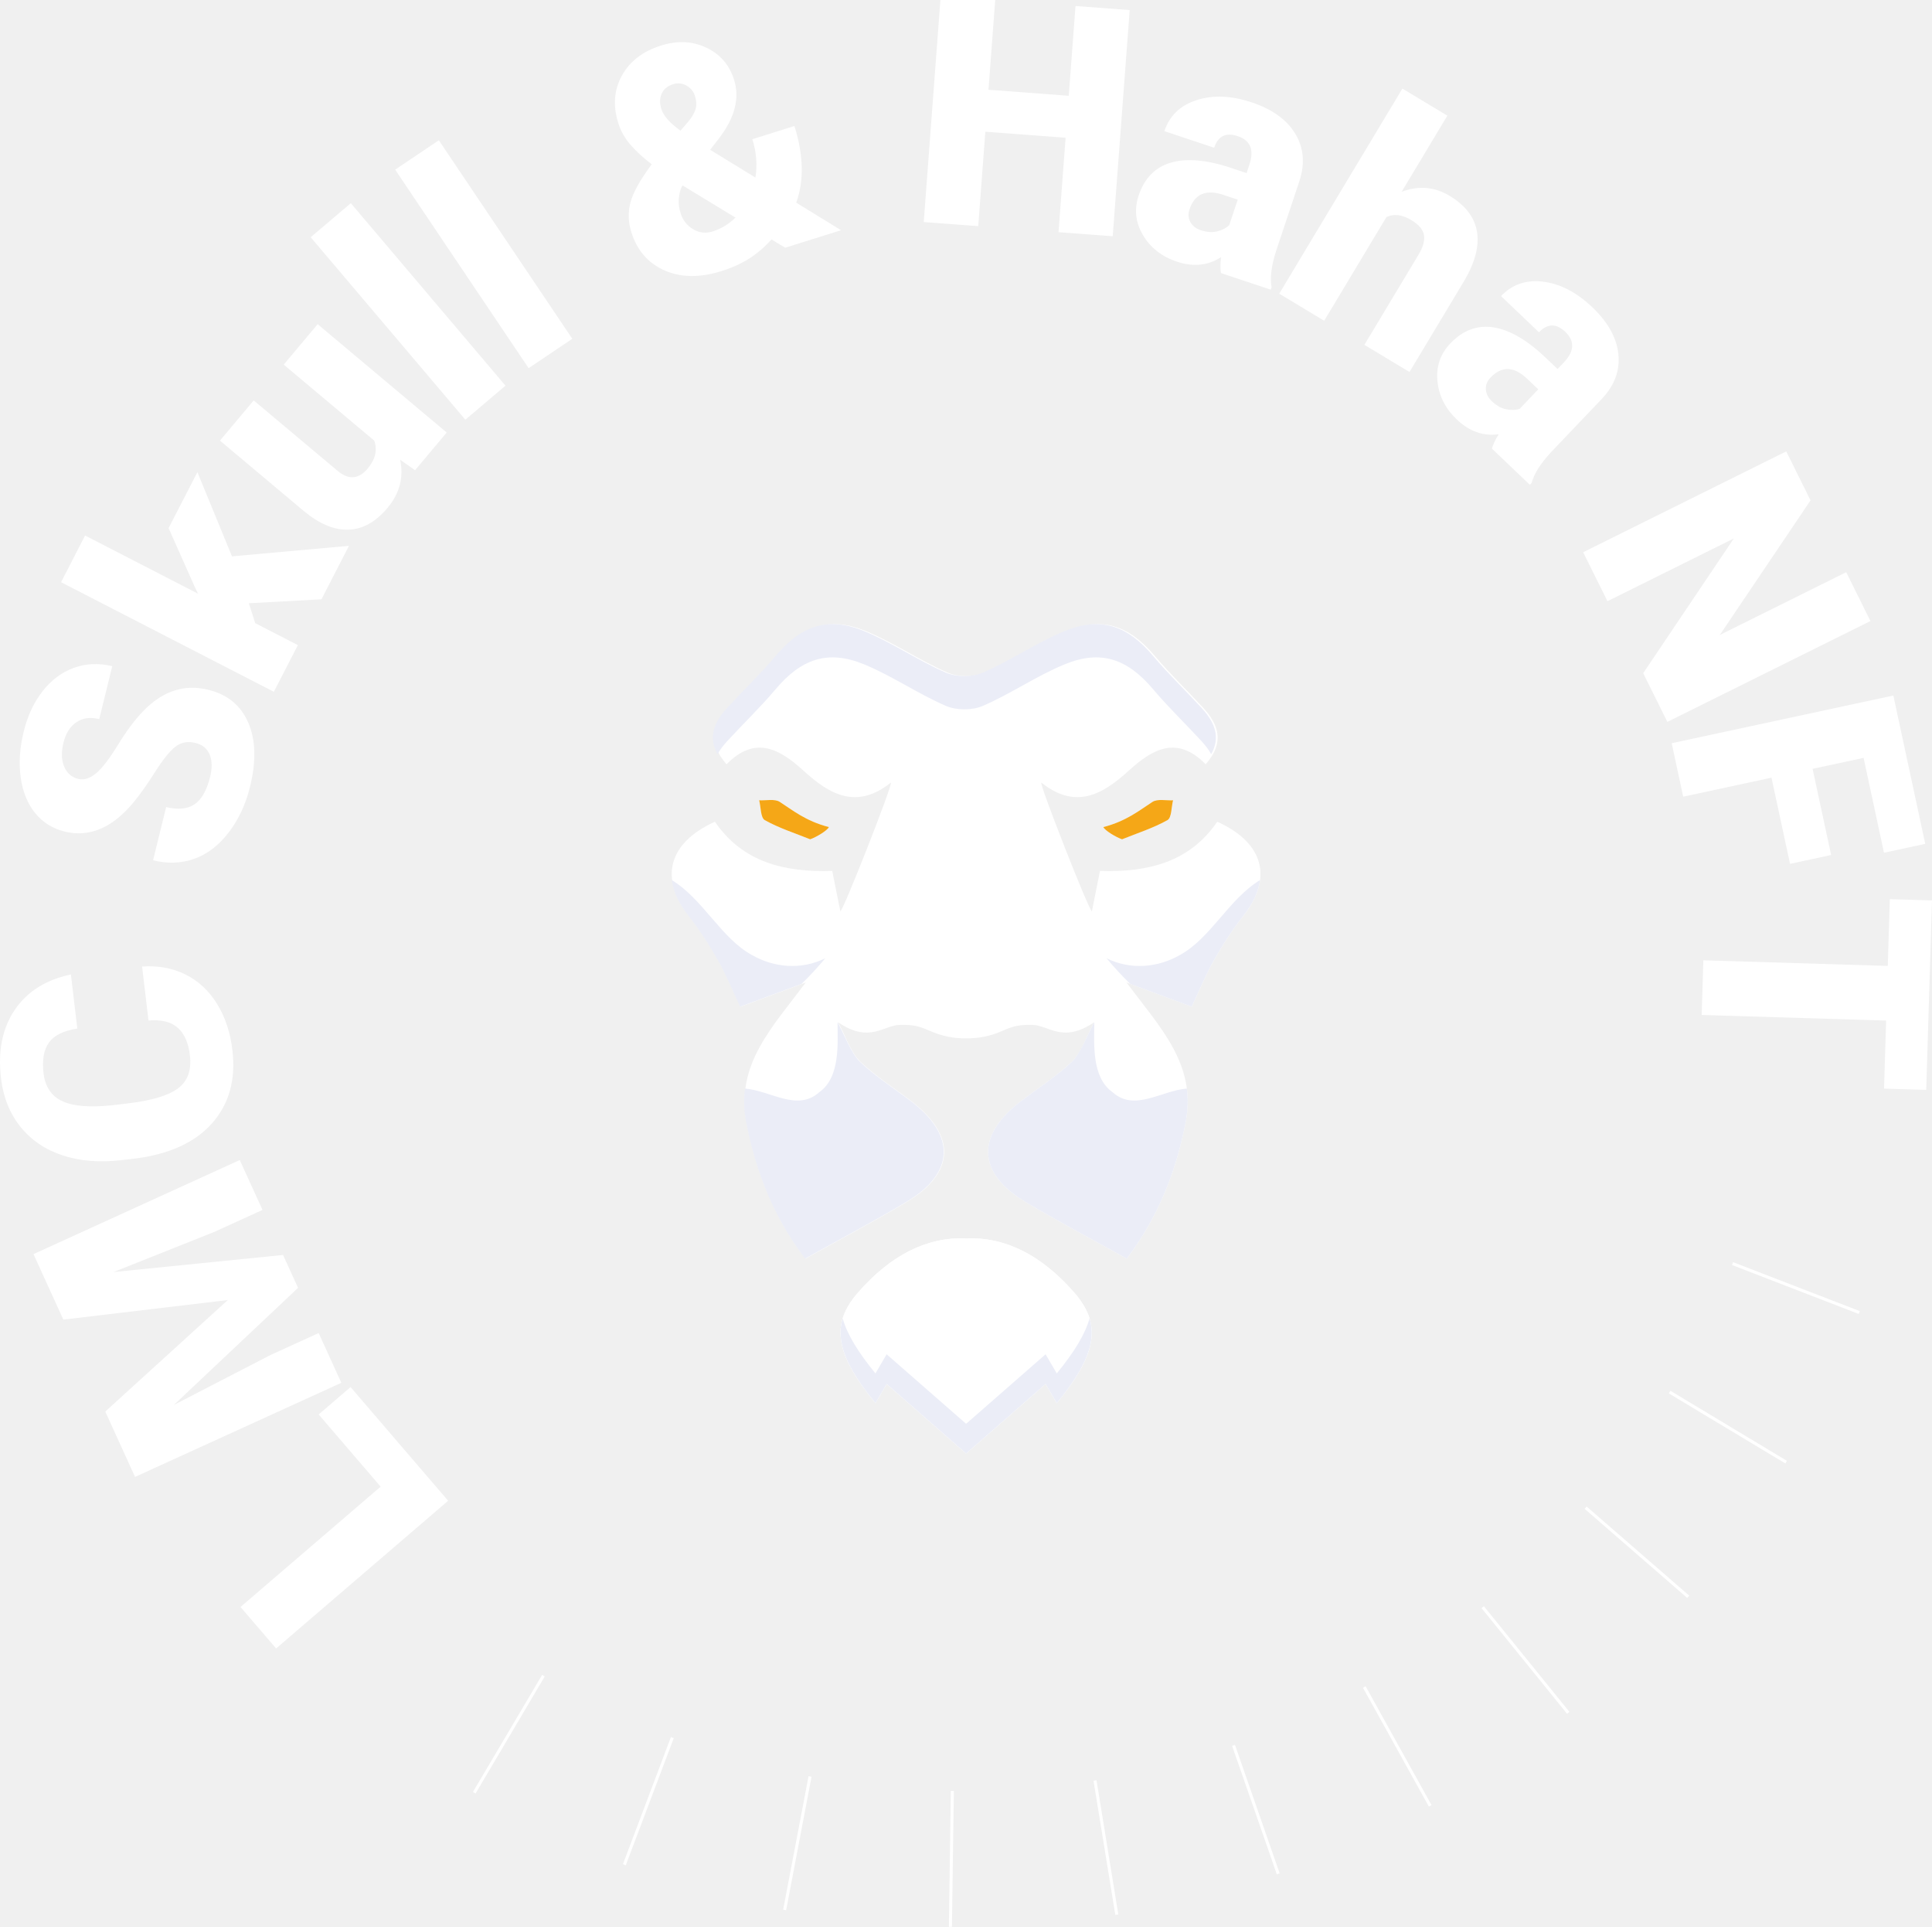
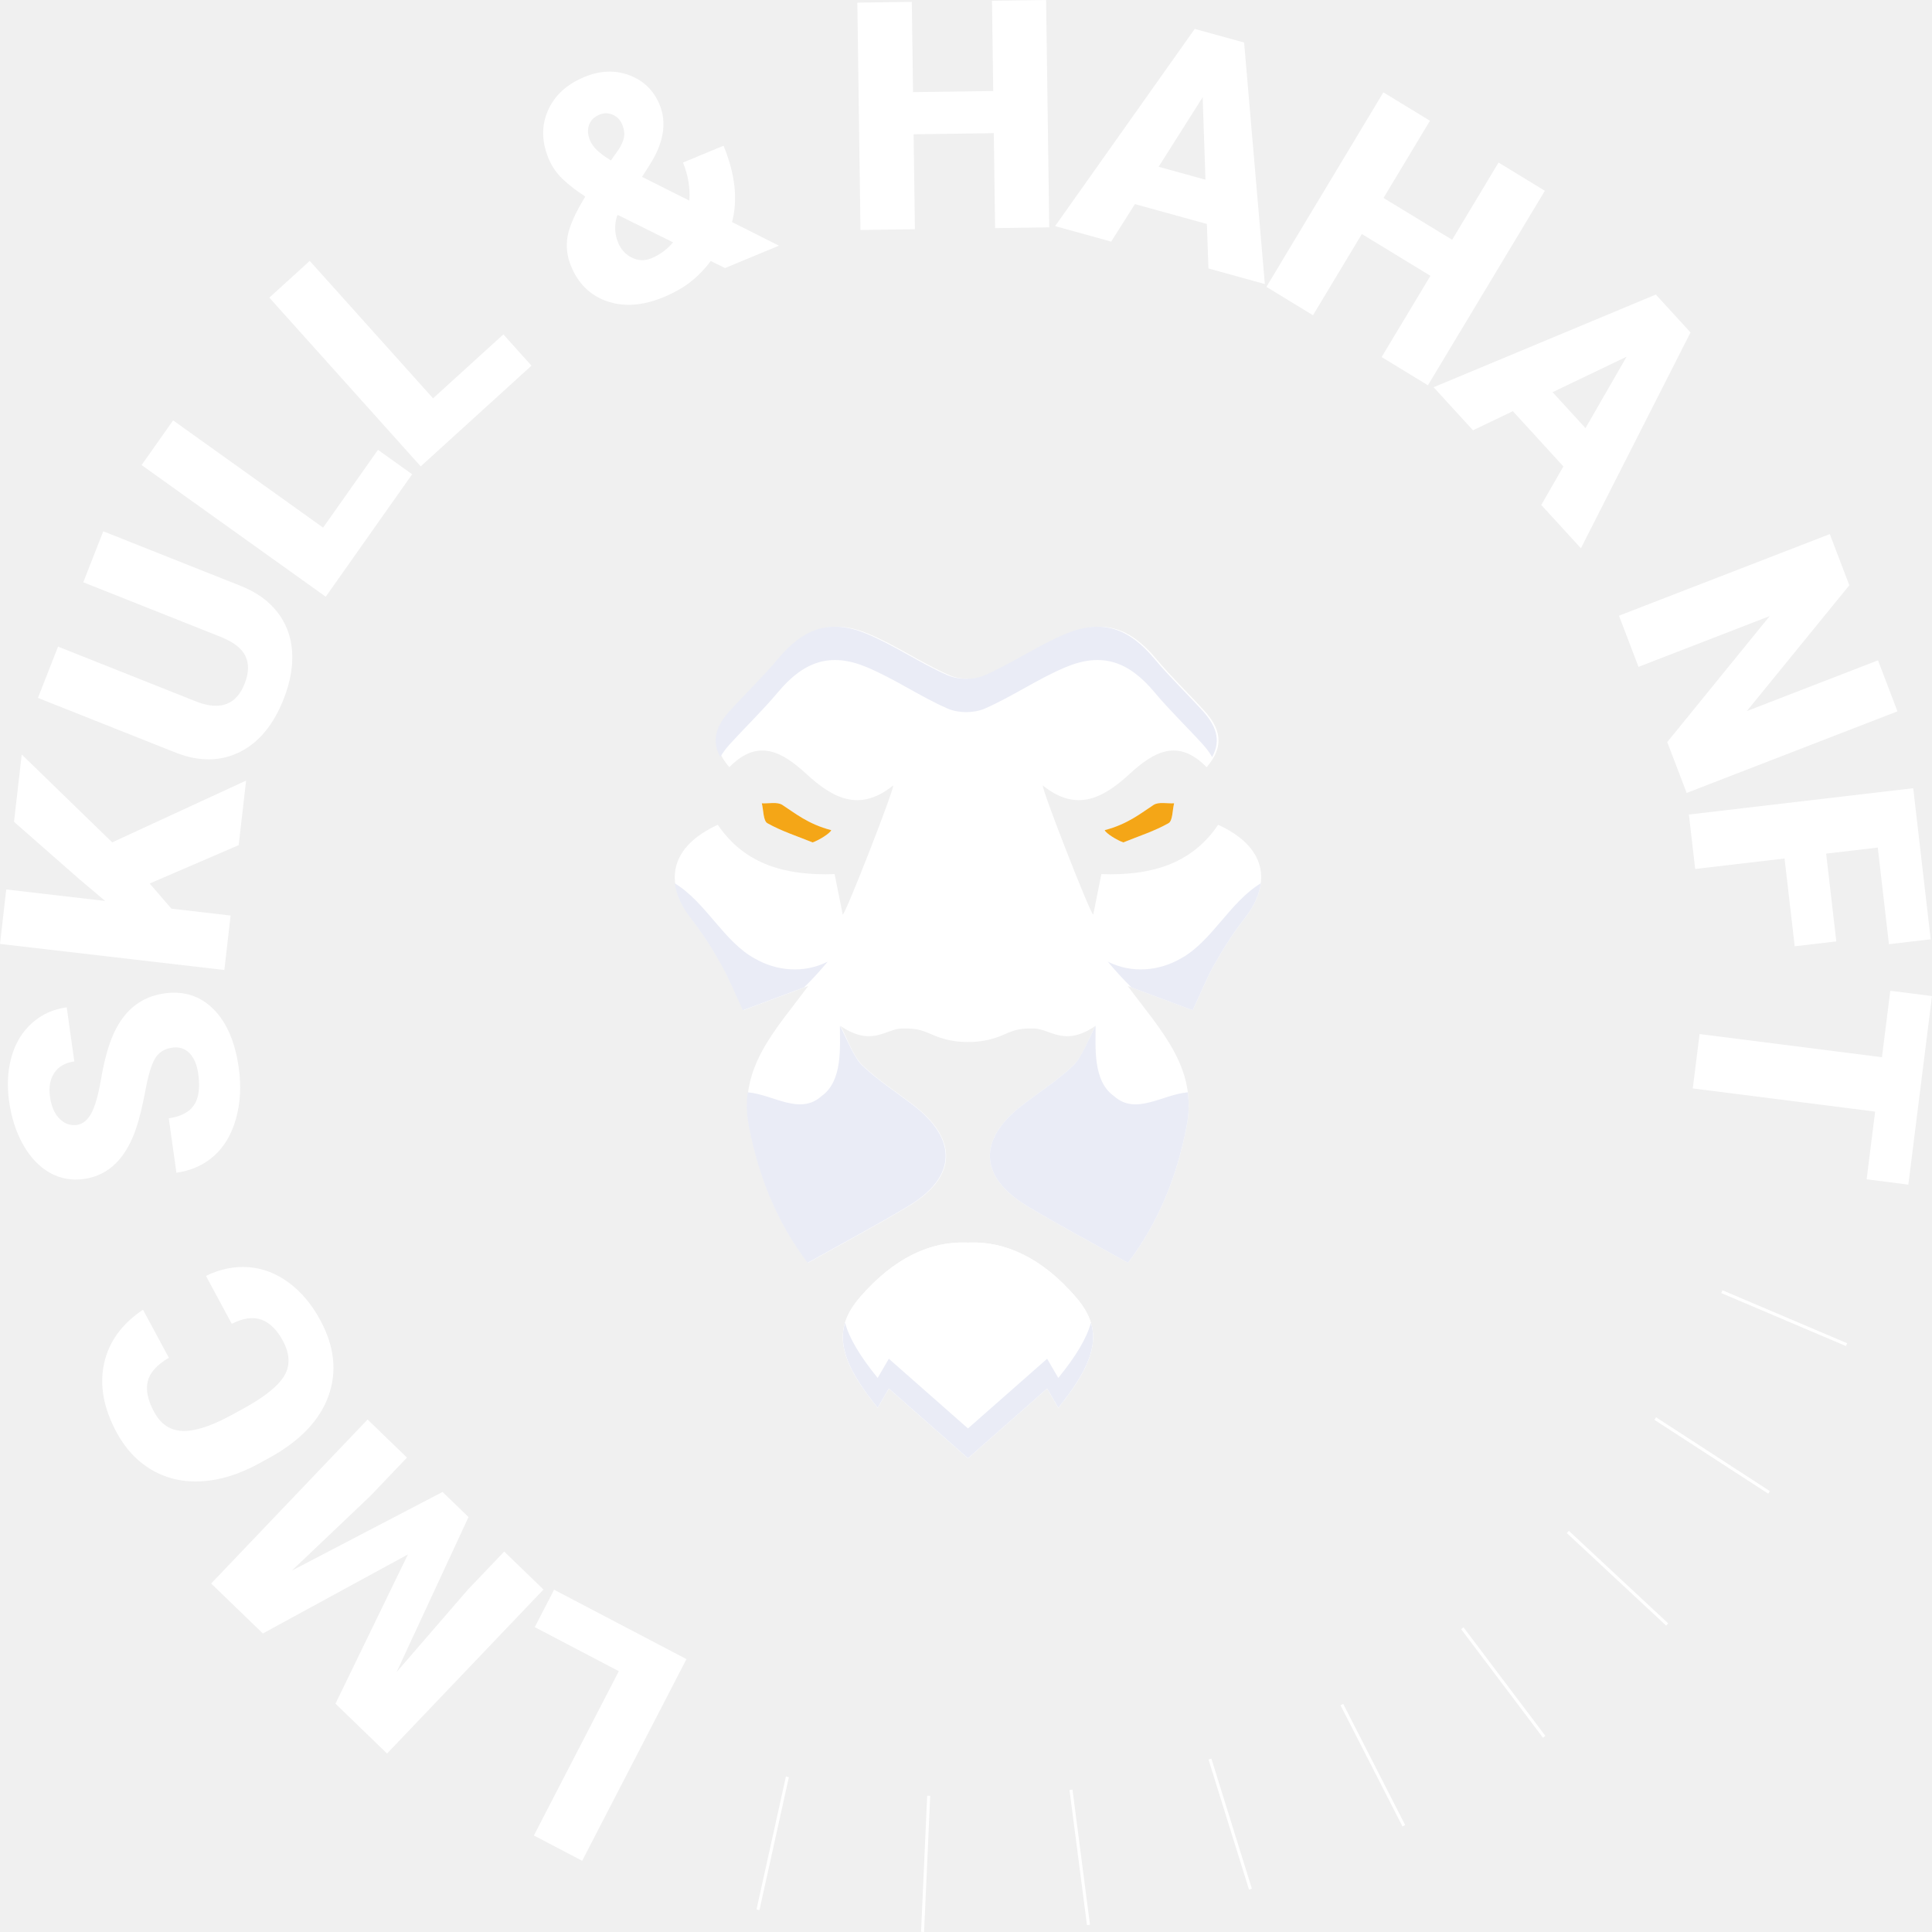
- <svg xmlns="http://www.w3.org/2000/svg" version="1.1" id="레이어_1" x="0px" y="0px" viewBox="0 0 218.095 217.471" style="enable-background:new 0 0 218.095 217.471;" xml:space="preserve">
+ <svg xmlns="http://www.w3.org/2000/svg" version="1.1" id="레이어_1" x="0px" y="0px" viewBox="0 0 218 218" style="enable-background:new 0 0 218 218;" xml:space="preserve">
  <style type="text/css">
	.st0{fill:#FFFFFF;}
- 	.st1{fill:#EBEDF7;}
- 	.st2{fill:#F5A717;}
+ 	.st1{fill:#EAECF6;}
+ 	.st2{fill:#F4A617;}
</style>
  <g>
-     <path class="st0" d="M42.968,167.787l-6.995-8.149l3.602-3.091l11.014,12.831l-19.419,16.671l-4.02-4.682L42.968,167.787z" />
-     <path class="st0" d="M11.884,159.311l13.831-12.586L7.15,148.932l-3.369-7.389l23.285-10.619l2.568,5.629l-5.438,2.48l-11.38,4.533   l19.137-1.927l1.692,3.71l-14.011,13.21l10.9-5.628l5.438-2.48l2.56,5.614l-23.287,10.62L11.884,159.311z" />
-     <path class="st0" d="M16.041,109.086c1.778-0.127,3.396,0.166,4.855,0.878s2.655,1.813,3.585,3.302   c0.932,1.489,1.517,3.246,1.755,5.271c0.396,3.34-0.382,6.099-2.332,8.276c-1.948,2.177-4.908,3.5-8.877,3.969l-1.257,0.148   c-2.49,0.293-4.721,0.119-6.691-0.528c-1.971-0.647-3.561-1.725-4.771-3.233c-1.21-1.51-1.941-3.334-2.195-5.476   c-0.363-3.084,0.155-5.659,1.557-7.725c1.402-2.065,3.515-3.395,6.336-3.987l0.721,6.11c-1.542,0.229-2.607,0.75-3.196,1.563   c-0.588,0.813-0.794,1.97-0.616,3.471c0.181,1.524,0.882,2.575,2.107,3.149c1.224,0.575,3.089,0.732,5.596,0.472l1.797-0.212   c2.712-0.32,4.61-0.89,5.693-1.708c1.084-0.818,1.527-2.06,1.33-3.724c-0.166-1.408-0.625-2.445-1.376-3.112   c-0.751-0.666-1.852-0.938-3.301-0.813L16.041,109.086z" />
-     <path class="st0" d="M22.072,83.85c-0.876-0.215-1.635-0.073-2.277,0.427c-0.642,0.5-1.415,1.465-2.322,2.896   c-0.905,1.431-1.726,2.582-2.458,3.451c-2.372,2.832-4.941,3.908-7.707,3.229c-1.378-0.338-2.494-1.038-3.35-2.1   c-0.855-1.061-1.396-2.396-1.621-4.009c-0.226-1.612-0.114-3.334,0.336-5.167c0.439-1.786,1.151-3.31,2.137-4.57   c0.985-1.26,2.164-2.139,3.534-2.634c1.371-0.496,2.813-0.558,4.327-0.187l-1.468,5.975c-1.013-0.249-1.874-0.131-2.585,0.352   c-0.71,0.483-1.195,1.254-1.455,2.312c-0.262,1.07-0.233,1.973,0.086,2.709c0.32,0.736,0.845,1.194,1.572,1.373   c0.638,0.156,1.299-0.043,1.985-0.599c0.685-0.555,1.515-1.625,2.488-3.208c0.975-1.583,1.916-2.849,2.823-3.795   c2.209-2.307,4.672-3.125,7.393-2.457c2.173,0.534,3.68,1.772,4.518,3.715c0.838,1.944,0.905,4.344,0.204,7.2   c-0.495,2.015-1.304,3.75-2.428,5.205c-1.124,1.456-2.416,2.441-3.877,2.958c-1.459,0.516-3.009,0.573-4.648,0.17l1.477-6.009   c1.331,0.328,2.397,0.225,3.198-0.31c0.801-0.533,1.391-1.573,1.771-3.121c0.243-0.99,0.223-1.825-0.063-2.504   C23.376,84.475,22.847,84.04,22.072,83.85z" />
-     <path class="st0" d="M28.091,68.082l0.721,2.249l4.814,2.479l-2.713,5.266L6.893,65.708l2.712-5.267l12.753,6.566l-0.43-0.893   l-2.896-6.513l3.252-6.313l3.904,9.504l13.206-1.188l-3.106,6.033L28.091,68.082z" />
-     <path class="st0" d="M45.167,51.883c0.424,1.993-0.051,3.806-1.422,5.439c-1.34,1.598-2.82,2.417-4.438,2.459   c-1.618,0.042-3.298-0.669-5.04-2.13l-9.438-7.922l3.809-4.538l9.466,7.945c1.248,1.047,2.38,0.964,3.397-0.248   c0.873-1.041,1.122-2.094,0.746-3.158l-10.219-8.578l3.831-4.564l14.568,12.228l-3.571,4.254L45.167,51.883z" />
-     <path class="st0" d="M57.062,43.528l-4.531,3.841l-17.46-20.595l4.533-3.843L57.062,43.528z" />
-     <path class="st0" d="M64.605,38.235l-4.931,3.316L44.608,19.146l4.93-3.315L64.605,38.235z" />
-     <path class="st0" d="M73.572,18.546c-0.954-0.732-1.751-1.465-2.392-2.198c-0.641-0.732-1.104-1.552-1.387-2.457   c-0.616-1.968-0.477-3.759,0.418-5.372c0.896-1.612,2.371-2.741,4.43-3.385c1.846-0.578,3.548-0.494,5.107,0.252   c1.56,0.746,2.6,1.953,3.121,3.619c0.652,2.08,0.084,4.284-1.705,6.613l-0.997,1.288l5.108,3.134   c0.229-1.421,0.115-2.866-0.344-4.332l4.748-1.486c1.032,3.299,1.1,6.182,0.202,8.649l5.063,3.112l-6.308,1.974l-1.545-0.934   c-0.765,0.853-1.595,1.566-2.489,2.142c-0.894,0.574-1.957,1.055-3.187,1.44c-2.416,0.756-4.549,0.727-6.401-0.087   c-1.85-0.814-3.1-2.255-3.748-4.326c-0.354-1.129-0.385-2.242-0.097-3.34c0.288-1.097,1.075-2.516,2.36-4.257L73.572,18.546z    M74.654,12.295c0.245,0.783,0.968,1.601,2.167,2.453l0.904-1.056c0.408-0.497,0.676-0.96,0.798-1.392   c0.123-0.431,0.099-0.921-0.072-1.469c-0.162-0.514-0.481-0.905-0.957-1.174c-0.478-0.268-0.979-0.32-1.505-0.155   c-0.626,0.196-1.056,0.549-1.289,1.057C74.467,11.068,74.451,11.647,74.654,12.295z M80.422,26.128   c0.983-0.308,1.852-0.832,2.603-1.57l-5.961-3.623l-0.118,0.147c-0.393,0.982-0.435,1.967-0.127,2.95   c0.256,0.817,0.729,1.429,1.423,1.838C78.934,26.281,79.661,26.367,80.422,26.128z" />
-     <path class="st0" d="M125.61,26.662l-6.118-0.459l0.8-10.658l-9.062-0.68l-0.801,10.657l-6.152-0.461l1.915-25.522L112.346,0   l-0.76,10.131l9.062,0.681l0.761-10.132l6.117,0.46L125.61,26.662z" />
-     <path class="st0" d="M137.828,30.818c-0.077-0.434-0.075-1.032,0.007-1.796c-1.468,0.956-3.13,1.125-4.987,0.505   c-1.7-0.567-2.975-1.563-3.82-2.988c-0.847-1.425-1.011-2.916-0.492-4.472c0.652-1.957,1.868-3.194,3.647-3.713   s4.047-0.318,6.804,0.601l1.734,0.579l0.319-0.956c0.555-1.665,0.115-2.736-1.319-3.213c-1.334-0.446-2.222-0.009-2.66,1.31   l-5.62-1.874c0.582-1.743,1.796-2.912,3.643-3.504c1.848-0.594,3.922-0.508,6.223,0.26s3.932,1.935,4.891,3.502   c0.96,1.568,1.131,3.336,0.512,5.303l-2.664,7.988c-0.53,1.665-0.698,3.017-0.501,4.058l-0.095,0.283L137.828,30.818z    M135.534,25.976c0.699,0.234,1.33,0.277,1.893,0.131c0.561-0.146,1.004-0.375,1.331-0.687l0.962-2.885l-1.634-0.545   c-1.956-0.652-3.228-0.1-3.813,1.656c-0.17,0.512-0.137,0.982,0.103,1.415C134.613,25.493,135,25.798,135.534,25.976z" />
-     <path class="st0" d="M158.227,21.641c1.906-0.714,3.703-0.565,5.391,0.449c1.798,1.08,2.835,2.427,3.109,4.041   c0.273,1.614-0.203,3.466-1.432,5.558l-6.183,10.292l-5.093-3.06l6.109-10.171c0.52-0.864,0.725-1.604,0.617-2.223   c-0.107-0.618-0.582-1.18-1.426-1.687c-1.046-0.628-1.982-0.74-2.813-0.336l-7.023,11.693l-5.078-3.05l13.903-23.145l5.078,3.05   L158.227,21.641z" />
-     <path class="st0" d="M168.413,50.631c0.113-0.425,0.369-0.967,0.768-1.622c-1.734,0.241-3.311-0.314-4.728-1.664   c-1.298-1.237-2.026-2.68-2.187-4.331c-0.16-1.649,0.325-3.068,1.457-4.256c1.423-1.493,3.05-2.097,4.881-1.809   c1.83,0.287,3.797,1.433,5.901,3.438l1.322,1.261l0.695-0.729c1.21-1.271,1.269-2.428,0.175-3.47   c-1.019-0.97-2.008-0.951-2.967,0.055l-4.288-4.087c1.269-1.33,2.864-1.871,4.788-1.623c1.923,0.249,3.764,1.21,5.52,2.883   c1.757,1.674,2.735,3.424,2.938,5.25c0.201,1.827-0.396,3.5-1.794,5.016l-5.809,6.097c-1.188,1.28-1.914,2.433-2.179,3.459   l-0.206,0.216L168.413,50.631z M168.394,45.273c0.534,0.509,1.087,0.817,1.657,0.923c0.57,0.107,1.069,0.088,1.497-0.054   l2.098-2.202l-1.247-1.188c-1.493-1.424-2.879-1.464-4.156-0.124c-0.371,0.391-0.541,0.832-0.509,1.324   C167.768,44.445,167.987,44.885,168.394,45.273z" />
-     <path class="st0" d="M188.221,81.473l-2.728-5.496l10.231-15.206l-14.265,7.081l-2.743-5.526l22.925-11.38l2.742,5.527   l-10.239,15.19l14.266-7.082l2.735,5.511L188.221,81.473z" />
-     <path class="st0" d="M202.067,97.495l-2.092-9.727l-9.967,2.145l-1.298-6.032l25.021-5.382l3.6,16.738l-4.657,1.002l-2.302-10.707   l-5.757,1.238l2.092,9.727L202.067,97.495z" />
-     <path class="st0" d="M212.682,122.862l0.234-7.679l-20.82-0.634l0.188-6.167l20.819,0.634l0.23-7.538l4.761,0.146l-0.651,21.383   L212.682,122.862z" />
-   </g>
-   <g>
+     <g>
+       <path class="st0" d="M69.826,188.571L60.34,183.6l2.182-4.22l14.935,7.827L65.69,209.965l-5.449-2.856L69.826,188.571z" />
+       <path class="st0" d="M37.853,192.237l8.176-16.842l-16.369,8.921l-5.834-5.638l17.651-18.506l4.444,4.296l-4.121,4.321    l-8.866,8.431l17.002-8.872l2.93,2.831l-8.114,17.489l8.019-9.274l4.121-4.321l4.432,4.283l-17.65,18.506L37.853,192.237z" />
+       <path class="st0" d="M23.24,143.969c1.598-0.778,3.203-1.107,4.816-0.984c1.611,0.122,3.122,0.705,4.533,1.745    c1.409,1.041,2.598,2.46,3.565,4.257c1.597,2.964,1.894,5.822,0.893,8.572c-1,2.751-3.25,5.081-6.748,6.989l-1.109,0.605    c-2.194,1.197-4.322,1.861-6.383,1.99c-2.061,0.129-3.93-0.284-5.606-1.24c-1.676-0.956-3.025-2.385-4.048-4.285    c-1.474-2.737-1.943-5.326-1.407-7.771c0.536-2.443,1.999-4.465,4.39-6.063l2.919,5.422c-1.342,0.786-2.135,1.666-2.38,2.641    c-0.244,0.975-0.009,2.13,0.709,3.461c0.728,1.353,1.765,2.07,3.11,2.152c1.345,0.081,3.128-0.464,5.349-1.637l1.586-0.865    c2.39-1.304,3.935-2.538,4.636-3.702c0.701-1.164,0.653-2.484-0.143-3.961c-0.672-1.25-1.478-2.045-2.419-2.387    c-0.941-0.342-2.058-0.187-3.353,0.466L23.24,143.969z" />
+       <path class="st0" d="M19.428,118.213c-0.889,0.127-1.537,0.543-1.946,1.247c-0.407,0.705-0.764,1.892-1.073,3.561    c-0.307,1.669-0.638,3.044-0.994,4.127c-1.144,3.52-3.119,5.48-5.927,5.88c-1.398,0.199-2.69-0.035-3.873-0.703    c-1.183-0.668-2.179-1.709-2.984-3.126c-0.806-1.416-1.341-3.06-1.603-4.933c-0.257-1.826-0.162-3.508,0.281-5.049    c0.443-1.54,1.207-2.796,2.29-3.769c1.083-0.973,2.393-1.569,3.929-1.787l0.858,6.106c-1.029,0.146-1.78,0.578-2.258,1.292    c-0.476,0.714-0.64,1.612-0.488,2.694c0.155,1.093,0.515,1.923,1.084,2.488c0.568,0.565,1.222,0.795,1.96,0.691    c0.649-0.092,1.184-0.525,1.612-1.298s0.799-2.077,1.113-3.913c0.313-1.835,0.715-3.365,1.203-4.585    c1.185-2.969,3.159-4.649,5.92-5.042c2.207-0.315,4.058,0.277,5.552,1.772c1.496,1.496,2.448,3.703,2.858,6.622    c0.289,2.059,0.184,3.976-0.316,5.749c-0.5,1.773-1.328,3.173-2.486,4.198c-1.158,1.025-2.569,1.655-4.233,1.893l-0.863-6.141    c1.353-0.193,2.3-0.686,2.841-1.482c0.543-0.795,0.703-1.983,0.48-3.565c-0.142-1.012-0.472-1.781-0.987-2.306    C20.865,118.308,20.215,118.101,19.428,118.213z" />
+       <path class="st0" d="M16.887,99.692l2.458,2.839l6.676,0.777l-0.706,6.144L0,106.508l0.705-6.144l11.163,1.298l-2.972-2.509    l-7.315-6.422l0.872-7.596l10.208,9.915l15.107-6.97l-0.835,7.282L16.887,99.692z" />
+       <path class="st0" d="M11.652,59.949l15.516,6.165c1.758,0.699,3.133,1.68,4.123,2.946c0.992,1.265,1.546,2.736,1.667,4.413    c0.121,1.677-0.196,3.477-0.951,5.4c-1.14,2.907-2.786,4.898-4.939,5.974c-2.154,1.077-4.539,1.114-7.156,0.112l-15.63-6.211    l2.268-5.785l15.744,6.256c2.621,0.965,4.392,0.267,5.318-2.093c0.467-1.19,0.495-2.222,0.084-3.092    c-0.411-0.871-1.351-1.597-2.816-2.179L9.396,65.702L11.652,59.949z" />
+       <path class="st0" d="M36.459,59.536l6.193-8.778l3.853,2.756l-9.75,13.819L15.977,52.476l3.557-5.042L36.459,59.536z" />
+       <path class="st0" d="M48.864,44.947l7.937-7.216l3.167,3.53L47.472,52.623L30.39,33.584l4.56-4.146L48.864,44.947z" />
+       <path class="st0" d="M66.043,22.177c-1.009-0.648-1.864-1.309-2.564-1.985c-0.699-0.674-1.23-1.452-1.59-2.332    c-0.784-1.911-0.802-3.711-0.055-5.4c0.747-1.689,2.112-2.946,4.098-3.77c1.779-0.739,3.476-0.805,5.088-0.198    c1.612,0.607,2.75,1.72,3.413,3.338c0.828,2.02,0.457,4.271-1.112,6.753l-0.877,1.374l5.34,2.681    c0.103-1.441-0.136-2.873-0.719-4.295l4.578-1.902c1.313,3.203,1.632,6.076,0.957,8.618l5.295,2.661l-6.083,2.527l-1.614-0.797    c-0.684,0.919-1.444,1.705-2.281,2.358c-0.836,0.652-1.849,1.225-3.036,1.718c-2.329,0.968-4.448,1.127-6.356,0.477    c-1.908-0.65-3.272-1.979-4.096-3.989c-0.449-1.096-0.58-2.205-0.389-3.327c0.191-1.121,0.847-2.607,1.97-4.459L66.043,22.177z     M66.571,15.84c0.31,0.76,1.099,1.512,2.364,2.258l0.804-1.134c0.362-0.533,0.585-1.019,0.67-1.461    c0.084-0.441,0.017-0.928-0.201-1.46c-0.205-0.499-0.555-0.862-1.051-1.089c-0.497-0.225-0.999-0.233-1.506-0.022    c-0.604,0.25-1,0.641-1.186,1.169C66.277,14.63,66.313,15.209,66.571,15.84z M73.501,29.143c0.949-0.393,1.764-0.993,2.445-1.796    l-6.229-3.092l-0.105,0.158c-0.303,1.015-0.26,2.001,0.132,2.957c0.325,0.792,0.849,1.363,1.572,1.71    C72.038,29.427,72.767,29.449,73.501,29.143z" />
+       <path class="st0" d="M118.393,25.653l-6.109,0.086l-0.147-10.712l-9.049,0.126l0.148,10.712l-6.144,0.086L96.74,0.298l6.143-0.086    l0.141,10.183l9.048-0.126l-0.14-10.184L118.039,0L118.393,25.653z" />
+       <path class="st0" d="M136.181,25.274l-8.12-2.243l-2.678,4.231l-6.329-1.749L134.81,3.262l5.571,1.538l2.339,27.25l-6.364-1.758    L136.181,25.274z M130.735,18.818l5.283,1.46l-0.311-9.313L130.735,18.818z" />
+       <path class="st0" d="M161.122,43.472l-5.226-3.185l5.511-9.165l-7.742-4.717l-5.511,9.166l-5.256-3.203l13.196-21.947l5.256,3.203    l-5.238,8.713l7.741,4.717l5.238-8.713l5.226,3.185L161.122,43.472z" />
+       <path class="st0" d="M176.408,52.631l-5.703-6.235l-4.497,2.158l-4.447-4.861l25.078-10.457l3.913,4.277l-12.368,24.352    l-4.471-4.887L176.408,52.631z M175.19,44.251l3.711,4.057l4.641-8.062L175.19,44.251z" />
+       <path class="st0" d="M190.317,89.472l-2.192-5.74l11.56-14.215l-14.802,5.728l-2.203-5.773l23.787-9.206l2.205,5.773    l-11.568,14.199l14.802-5.729l2.198,5.756L190.317,89.472z" />
+       <path class="st0" d="M202.508,106.775l-1.146-9.906l-10.083,1.183l-0.711-6.144l25.313-2.969l1.972,17.047l-4.712,0.554    l-1.26-10.905l-5.825,0.684l1.145,9.906L202.508,106.775z" />
+       <path class="st0" d="M210.625,133.07l0.958-7.64l-20.577-2.616l0.769-6.136l20.578,2.616l0.941-7.499l4.705,0.599l-2.668,21.275    L210.625,133.07z" />
+     </g>
    <g>
      <g>
-         <path class="st0" d="M137.412,92.742c-3.115,4.56-7.83,5.733-13.239,5.552c-0.326,1.622-0.62,3.088-0.915,4.554     c-0.276,0.076-5.934-14.324-5.713-14.529c3.891,3.113,6.946,1.328,9.86-1.328c2.668-2.433,5.442-4.054,8.698-0.732     c2.158-2.454,1.477-4.459-0.272-6.366c-1.801-1.964-3.737-3.809-5.451-5.844c-2.894-3.436-5.91-4.521-10.034-2.811     c-3.164,1.312-6.042,3.306-9.188,4.671c-0.599,0.26-1.35,0.394-2.098,0.396c-0.748-0.002-1.499-0.136-2.098-0.396     c-3.146-1.365-6.025-3.359-9.188-4.671c-4.124-1.71-7.14-0.625-10.034,2.811c-1.714,2.035-3.651,3.881-5.451,5.844     c-1.749,1.907-2.429,3.912-0.272,6.366c3.256-3.322,6.03-1.701,8.698,0.732c2.914,2.657,5.969,4.441,9.86,1.328     c0.222,0.206-5.436,14.605-5.713,14.529c-0.294-1.466-0.589-2.932-0.915-4.554c-5.409,0.182-10.124-0.991-13.239-5.552     c-5.287,2.39-6.291,6.384-2.936,10.627c1.235,1.561,2.318,3.261,3.305,4.992c0.921,1.616,1.621,3.358,2.518,5.255     c2.276-0.844,4.425-1.64,7.363-2.729c-3.806,5.092-7.948,9.255-6.676,15.79c1.107,5.69,3.172,10.8,6.648,15.371     c3.939-2.195,7.746-4.196,11.434-6.398c5.444-3.25,5.604-7.485,0.541-11.349c-1.944-1.484-4.034-2.811-5.797-4.485     c-1.118-1.062-1.926-3.525-2.512-4.447c3.594,2.434,5.132,0.32,7.016,0.299c1.403-0.015,2.042,0.097,3.298,0.654     c1.421,0.63,2.783,0.887,4.151,0.865c1.368,0.022,2.73-0.235,4.151-0.865c1.256-0.557,1.895-0.669,3.298-0.654     c1.884,0.021,3.422,2.134,7.016-0.299c-0.586,0.922-1.394,3.385-2.512,4.447c-1.762,1.674-3.852,3.002-5.797,4.485     c-5.063,3.864-4.904,8.098,0.541,11.349c3.688,2.201,7.494,4.203,11.434,6.398c3.476-4.572,5.541-9.681,6.648-15.371     c1.271-6.535-2.871-10.698-6.676-15.79c2.938,1.089,5.087,1.886,7.363,2.729c0.897-1.897,1.597-3.639,2.518-5.255     c0.986-1.731,2.07-3.431,3.305-4.992C143.703,99.126,142.699,95.132,137.412,92.742z" />
-         <path class="st0" d="M109.061,139.774c-4.356-0.201-8.48,1.839-12.201,6.103c-3.096,3.548-2.646,6.834,1.966,12.482     c0.492-0.841,0.844-1.443,1.264-2.161c3.047,2.665,5.964,5.216,8.951,7.829c0.007-0.006,0.013-0.012,0.02-0.017     c0.007,0.006,0.013,0.012,0.02,0.017c2.987-2.612,5.904-5.164,8.951-7.829c0.42,0.719,0.772,1.32,1.264,2.161     c4.611-5.649,5.062-8.934,1.966-12.482C117.541,141.613,113.417,139.573,109.061,139.774z" />
-         <path class="st0" d="M130.095,90.504c-1.382,0.885-2.9,2.161-5.541,2.841c0.142,0.372,1.434,1.151,2.11,1.38     c1.723-0.695,3.516-1.262,5.124-2.162c0.479-0.268,0.437-1.468,0.634-2.241C131.635,90.365,130.673,90.134,130.095,90.504z" />
-         <path class="st0" d="M91.458,94.724c0.677-0.229,1.968-1.008,2.11-1.38c-2.641-0.679-4.159-1.956-5.541-2.841     c-0.578-0.37-1.54-0.139-2.327-0.182c0.197,0.773,0.155,1.972,0.634,2.241C87.942,93.463,89.736,94.03,91.458,94.724z" />
+         <g>
+           <path class="st0" d="M137.452,93.068c-3.102,4.571-7.797,5.747-13.182,5.565c-0.324,1.626-0.618,3.095-0.911,4.565      c-0.275,0.076-5.909-14.358-5.688-14.564c3.874,3.12,6.917,1.332,9.818-1.332c2.657-2.439,5.419-4.064,8.661-0.733      c2.149-2.46,1.471-4.47-0.27-6.382c-1.793-1.968-3.721-3.819-5.428-5.858c-2.882-3.444-5.885-4.532-9.991-2.818      c-3.15,1.315-6.016,3.314-9.149,4.682c-0.597,0.261-1.344,0.394-2.089,0.397c-0.744-0.002-1.492-0.136-2.089-0.397      c-3.133-1.369-5.999-3.367-9.149-4.682c-4.106-1.715-7.109-0.626-9.991,2.818c-1.707,2.04-3.635,3.89-5.428,5.858      c-1.742,1.912-2.419,3.921-0.27,6.382c3.242-3.33,6.004-1.705,8.661,0.733c2.902,2.663,5.944,4.452,9.818,1.332      c0.221,0.206-5.413,14.64-5.688,14.564c-0.293-1.47-0.586-2.939-0.911-4.565c-5.385,0.182-10.081-0.994-13.182-5.565      c-5.264,2.396-6.265,6.4-2.924,10.652c1.229,1.565,2.309,3.269,3.291,5.004c0.917,1.62,1.614,3.366,2.507,5.268      c2.266-0.846,4.406-1.644,7.331-2.736c-3.79,5.104-7.914,9.277-6.648,15.828c1.102,5.703,3.158,10.826,6.62,15.408      c3.922-2.2,7.713-4.206,11.385-6.413c5.421-3.258,5.58-7.503,0.538-11.376c-1.936-1.487-4.017-2.818-5.772-4.496      c-1.113-1.064-1.918-3.533-2.501-4.457c3.578,2.439,5.11,0.321,6.986,0.3c1.397-0.015,2.033,0.097,3.284,0.655      c1.414,0.631,2.771,0.889,4.133,0.867c1.363,0.022,2.719-0.236,4.133-0.867c1.25-0.558,1.886-0.671,3.284-0.655      c1.876,0.021,3.408,2.139,6.986-0.3c-0.583,0.924-1.388,3.393-2.501,4.457c-1.755,1.678-3.836,3.009-5.772,4.496      c-5.042,3.873-4.883,8.118,0.538,11.376c3.672,2.207,7.462,4.213,11.385,6.413c3.461-4.583,5.517-9.705,6.62-15.408      c1.266-6.551-2.858-10.724-6.648-15.828c2.926,1.092,5.065,1.89,7.331,2.736c0.893-1.901,1.59-3.648,2.507-5.268      c0.982-1.736,2.061-3.44,3.291-5.004C143.717,99.467,142.717,95.463,137.452,93.068z" />
+           <path class="st0" d="M109.222,140.213c-4.338-0.202-8.443,1.843-12.149,6.118c-3.083,3.557-2.634,6.85,1.958,12.512      c0.49-0.843,0.84-1.446,1.259-2.167c3.034,2.671,5.938,5.229,8.912,7.848c0.007-0.006,0.013-0.012,0.02-0.017      c0.007,0.006,0.013,0.012,0.02,0.017c2.974-2.619,5.879-5.176,8.912-7.848c0.419,0.721,0.769,1.323,1.259,2.167      c4.592-5.662,5.041-8.955,1.958-12.512C117.666,142.056,113.56,140.011,109.222,140.213z" />
+           <path class="st0" d="M130.167,90.824c-1.376,0.887-2.888,2.167-5.518,2.847c0.141,0.373,1.428,1.154,2.101,1.383      c1.715-0.696,3.501-1.265,5.102-2.167c0.477-0.269,0.435-1.471,0.631-2.246C131.7,90.685,130.742,90.454,130.167,90.824z" />
+           <path class="st0" d="M91.695,95.055c0.674-0.23,1.96-1.01,2.101-1.383c-2.63-0.681-4.142-1.961-5.518-2.847      c-0.575-0.371-1.533-0.14-2.317-0.182c0.196,0.775,0.154,1.977,0.631,2.246C88.193,93.79,89.979,94.359,91.695,95.055z" />
+         </g>
      </g>
+       <path class="st1" d="M125.688,123.67c-2.408-1.697-2.054-5.585-2.062-7.921c-0.617,1.083-1.536,3.534-2.501,4.457    c-1.755,1.678-3.836,3.009-5.772,4.496c-5.042,3.873-4.883,8.118,0.538,11.376c3.672,2.207,7.462,4.213,11.385,6.413    c3.461-4.582,5.517-9.705,6.62-15.408c0.265-1.371,0.291-2.637,0.136-3.831C131.144,123.496,128.15,125.901,125.688,123.67z" />
+       <path class="st1" d="M133.218,108.165c-2.396,1.378-5.476,1.723-8.215,0.345c0.812,0.981,1.705,1.962,2.671,2.906    c2.706,1.01,4.752,1.773,6.904,2.576c0.893-1.901,1.59-3.648,2.507-5.268c0.982-1.736,2.061-3.44,3.291-5.004    c1.095-1.394,1.72-2.76,1.885-4.052C138.733,101.82,136.715,106.269,133.218,108.165z" />
+       <path class="st0" d="M109.222,140.213c-4.338-0.202-8.443,1.843-12.149,6.118c-3.083,3.557-2.634,6.85,1.958,12.512    c0.49-0.843,0.84-1.446,1.259-2.167c3.034,2.671,5.938,5.229,8.912,7.848c0.007-0.006,0.013-0.012,0.02-0.017    c0.007,0.006,0.013,0.012,0.02,0.017c2.974-2.619,5.879-5.176,8.912-7.848c0.419,0.721,0.769,1.323,1.259,2.167    c4.592-5.662,5.041-8.955,1.958-12.512C117.666,142.056,113.56,140.011,109.222,140.213z" />
+       <path class="st2" d="M130.167,90.824c-1.376,0.887-2.888,2.167-5.518,2.847c0.141,0.373,1.428,1.154,2.101,1.383    c1.715-0.696,3.501-1.265,5.102-2.167c0.477-0.269,0.435-1.471,0.631-2.246C131.7,90.685,130.742,90.454,130.167,90.824z" />
+       <path class="st2" d="M91.695,95.055c0.674-0.23,1.96-1.01,2.101-1.383c-2.63-0.681-4.142-1.961-5.518-2.847    c-0.575-0.371-1.533-0.14-2.317-0.182c0.196,0.775,0.154,1.977,0.631,2.246C88.193,93.79,89.979,94.359,91.695,95.055z" />
+       <g>
+         <path class="st1" d="M119.414,155.483c-0.49-0.843-0.84-1.446-1.259-2.167c-3.034,2.671-5.938,5.229-8.912,7.848     c-0.007-0.006-0.013-0.012-0.02-0.017c-0.007,0.006-0.013,0.012-0.02,0.017c-2.974-2.619-5.879-5.176-8.912-7.848     c-0.419,0.721-0.769,1.323-1.259,2.167c-1.987-2.451-3.197-4.457-3.682-6.233c-0.8,2.621,0.348,5.482,3.682,9.593     c0.49-0.843,0.84-1.446,1.259-2.167c3.034,2.671,5.938,5.229,8.912,7.848c0.007-0.006,0.013-0.012,0.02-0.017     c0.007,0.006,0.013,0.012,0.02,0.017c2.974-2.619,5.879-5.176,8.912-7.848c0.419,0.721,0.769,1.323,1.259,2.167     c3.334-4.111,4.482-6.972,3.682-9.593C122.611,151.026,121.401,153.033,119.414,155.483z" />
+       </g>
+       <path class="st1" d="M92.71,123.67c2.408-1.697,2.054-5.585,2.062-7.921c0.617,1.083,1.536,3.534,2.501,4.457    c1.755,1.678,3.836,3.009,5.772,4.496c5.042,3.873,4.883,8.118-0.538,11.376c-3.672,2.207-7.462,4.213-11.385,6.413    c-3.461-4.582-5.517-9.705-6.62-15.408c-0.265-1.371-0.291-2.637-0.136-3.831C87.254,123.496,90.248,125.901,92.71,123.67z" />
+       <path class="st1" d="M85.18,108.165c2.396,1.378,5.476,1.723,8.215,0.345c-0.812,0.981-1.705,1.962-2.671,2.906    c-2.706,1.01-4.752,1.773-6.904,2.576c-0.893-1.901-1.59-3.648-2.507-5.268c-0.982-1.736-2.061-3.44-3.291-5.004    c-1.095-1.394-1.72-2.76-1.885-4.052C79.664,101.82,81.683,106.269,85.18,108.165z" />
+       <path class="st1" d="M87.795,78.093c2.882-3.444,5.885-4.532,9.991-2.818c3.15,1.315,6.016,3.314,9.149,4.682    c0.597,0.261,1.344,0.394,2.089,0.397c0.744-0.002,1.492-0.136,2.089-0.397c3.133-1.369,5.999-3.367,9.149-4.682    c4.106-1.715,7.109-0.626,9.991,2.818c1.707,2.04,3.635,3.89,5.428,5.858c0.44,0.483,0.812,0.973,1.088,1.475    c1.088-1.956,0.376-3.632-1.088-5.24c-1.793-1.968-3.721-3.819-5.428-5.858c-2.882-3.444-5.885-4.532-9.991-2.818    c-3.15,1.315-6.016,3.314-9.149,4.682c-0.597,0.261-1.344,0.394-2.089,0.397c-0.744-0.002-1.492-0.136-2.089-0.397    c-3.133-1.369-5.999-3.367-9.149-4.682c-4.106-1.715-7.109-0.626-9.991,2.818c-1.707,2.04-3.635,3.89-5.428,5.858    c-1.464,1.607-2.176,3.284-1.088,5.24c0.276-0.502,0.648-0.991,1.088-1.475C84.16,81.983,86.089,80.133,87.795,78.093z" />
    </g>
-     <path class="st1" d="M125.597,123.271c-2.418-1.693-2.062-5.572-2.071-7.902c-0.62,1.081-1.542,3.526-2.512,4.447   c-1.762,1.674-3.852,3.002-5.797,4.485c-5.063,3.864-4.904,8.098,0.541,11.349c3.688,2.201,7.494,4.203,11.434,6.398   c3.476-4.571,5.541-9.681,6.648-15.371c0.266-1.368,0.293-2.631,0.137-3.821C131.076,123.097,128.07,125.497,125.597,123.271z" />
-     <path class="st1" d="M133.159,107.803c-2.406,1.375-5.5,1.719-8.25,0.344c0.816,0.979,1.712,1.957,2.683,2.899   c2.717,1.007,4.772,1.769,6.934,2.57c0.897-1.897,1.597-3.639,2.518-5.255c0.986-1.731,2.07-3.431,3.305-4.992   c1.099-1.39,1.728-2.753,1.893-4.042C138.698,101.473,136.672,105.911,133.159,107.803z" />
-     <path class="st0" d="M109.061,139.774c-4.356-0.201-8.48,1.839-12.201,6.103c-3.096,3.548-2.646,6.834,1.966,12.482   c0.492-0.841,0.844-1.443,1.264-2.161c3.047,2.665,5.964,5.216,8.951,7.829c0.007-0.006,0.013-0.012,0.02-0.017   c0.007,0.006,0.013,0.012,0.02,0.017c2.987-2.612,5.904-5.164,8.951-7.829c0.42,0.719,0.772,1.32,1.264,2.161   c4.611-5.649,5.062-8.934,1.966-12.482C117.541,141.613,113.417,139.573,109.061,139.774z" />
-     <path class="st2" d="M130.095,90.504c-1.382,0.885-2.9,2.161-5.541,2.841c0.142,0.372,1.434,1.151,2.11,1.38   c1.723-0.695,3.516-1.262,5.124-2.162c0.479-0.268,0.437-1.468,0.634-2.241C131.635,90.365,130.673,90.134,130.095,90.504z" />
-     <path class="st2" d="M91.458,94.724c0.677-0.229,1.968-1.008,2.11-1.38c-2.641-0.679-4.159-1.956-5.541-2.841   c-0.578-0.37-1.54-0.139-2.327-0.182c0.197,0.773,0.155,1.972,0.634,2.241C87.942,93.463,89.736,94.03,91.458,94.724z" />
    <g>
-       <path class="st1" d="M119.296,155.008c-0.492-0.841-0.844-1.443-1.264-2.161c-3.047,2.665-5.964,5.216-8.951,7.829    c-0.007-0.006-0.013-0.012-0.02-0.017c-0.007,0.006-0.013,0.012-0.02,0.017c-2.987-2.612-5.904-5.164-8.951-7.829    c-0.42,0.719-0.772,1.32-1.264,2.161c-1.996-2.445-3.211-4.446-3.698-6.218c-0.803,2.614,0.35,5.469,3.698,9.57    c0.492-0.841,0.844-1.443,1.264-2.161c3.047,2.665,5.964,5.216,8.951,7.829c0.007-0.006,0.013-0.012,0.02-0.017    c0.007,0.006,0.013,0.012,0.02,0.017c2.987-2.612,5.904-5.164,8.951-7.829c0.42,0.719,0.772,1.32,1.264,2.161    c3.348-4.101,4.501-6.956,3.698-9.57C122.507,150.561,121.292,152.563,119.296,155.008z" />
+       <path class="st0" d="M194.223,145.905l0.132-0.317l14.071,5.98l-0.132,0.317L194.223,145.905z" />
+       <path class="st0" d="M186.68,160.21l0.185-0.289l12.839,8.33l-0.185,0.288L186.68,160.21z" />
+       <path class="st0" d="M176.795,172.988l0.232-0.252l11.209,10.442l-0.232,0.253L176.795,172.988z" />
+       <path class="st0" d="M164.868,183.829l0.271-0.207l9.233,12.248l-0.272,0.207L164.868,183.829z" />
+       <path class="st0" d="M151.257,192.416l0.305-0.157l6.99,13.671l-0.303,0.157L151.257,192.416z" />
+       <path class="st0" d="M136.363,198.539l0.325-0.103l4.569,14.671l-0.326,0.102L136.363,198.539z" />
+       <path class="st0" d="M120.679,201.981l0.338-0.045l1.973,15.247l-0.339,0.044L120.679,201.981z" />
+       <path class="st0" d="M104.62,202.623l0.341,0.017L104.27,218l-0.341-0.016L104.62,202.623z" />
+       <path class="st0" d="M88.681,200.452l0.333,0.075l-3.321,15.007l-0.333-0.074L88.681,200.452z" />
    </g>
-     <path class="st1" d="M92.478,123.271c2.418-1.693,2.062-5.572,2.071-7.902c0.62,1.081,1.542,3.526,2.512,4.447   c1.762,1.674,3.852,3.002,5.797,4.485c5.063,3.864,4.904,8.098-0.541,11.349c-3.688,2.201-7.494,4.203-11.434,6.398   c-3.476-4.571-5.541-9.681-6.648-15.371c-0.266-1.368-0.293-2.631-0.137-3.821C86.999,123.097,90.005,125.497,92.478,123.271z" />
-     <path class="st1" d="M84.916,107.803c2.406,1.375,5.5,1.719,8.25,0.344c-0.816,0.979-1.712,1.957-2.683,2.899   c-2.717,1.007-4.772,1.769-6.934,2.57c-0.897-1.897-1.597-3.639-2.518-5.255c-0.986-1.731-2.07-3.431-3.305-4.992   c-1.099-1.39-1.728-2.753-1.893-4.042C79.377,101.473,81.403,105.911,84.916,107.803z" />
-     <path class="st1" d="M87.542,77.803c2.894-3.436,5.91-4.521,10.034-2.811c3.164,1.312,6.042,3.306,9.188,4.671   c0.599,0.26,1.35,0.393,2.098,0.396c0.748-0.002,1.499-0.136,2.098-0.396c3.146-1.365,6.025-3.359,9.188-4.671   c4.124-1.71,7.14-0.625,10.034,2.811c1.714,2.035,3.651,3.881,5.451,5.844c0.442,0.482,0.816,0.971,1.093,1.471   c1.092-1.951,0.378-3.624-1.093-5.227c-1.801-1.964-3.737-3.809-5.451-5.844c-2.894-3.436-5.91-4.521-10.034-2.811   c-3.164,1.312-6.042,3.306-9.188,4.671c-0.599,0.26-1.35,0.394-2.098,0.396c-0.748-0.002-1.499-0.136-2.098-0.396   c-3.146-1.365-6.025-3.359-9.188-4.671c-4.124-1.71-7.14-0.625-10.034,2.811c-1.714,2.035-3.651,3.881-5.451,5.844   c-1.471,1.604-2.185,3.276-1.093,5.227c0.277-0.5,0.65-0.989,1.093-1.471C83.892,81.684,85.828,79.838,87.542,77.803z" />
-   </g>
-   <g>
-     <path class="st0" d="M195.516,142.77l0.123-0.319l14.309,5.525l-0.123,0.32L195.516,142.77z" />
-     <path class="st0" d="M188.391,157.261l0.178-0.293l13.145,7.903l-0.176,0.293L188.391,157.261z" />
-     <path class="st0" d="M178.885,170.292l0.225-0.259l11.582,10.056l-0.225,0.259L178.885,170.292z" />
-     <path class="st0" d="M167.24,181.494l0.268-0.215l9.652,11.92l-0.267,0.216L167.24,181.494z" />
-     <path class="st0" d="M153.857,190.479l0.301-0.166l7.441,13.412l-0.299,0.167L153.857,190.479z" />
-     <path class="st0" d="M139.089,197.048l0.323-0.112l5.042,14.485l-0.323,0.113L139.089,197.048z" />
-     <path class="st0" d="M123.443,200.979l0.338-0.056l2.46,15.141l-0.338,0.055L123.443,200.979z" />
-     <path class="st0" d="M107.333,202.128l0.343,0.005l-0.216,15.338l-0.343-0.005L107.333,202.128z" />
-     <path class="st0" d="M91.274,200.464l0.336,0.063l-2.867,15.068l-0.337-0.064L91.274,200.464z" />
-     <path class="st0" d="M75.737,196.048l0.321,0.121l-5.418,14.351l-0.321-0.122L75.737,196.048z" />
-     <path class="st0" d="M61.197,189.034l0.296,0.174l-7.805,13.206l-0.295-0.175L61.197,189.034z" />
  </g>
</svg>
